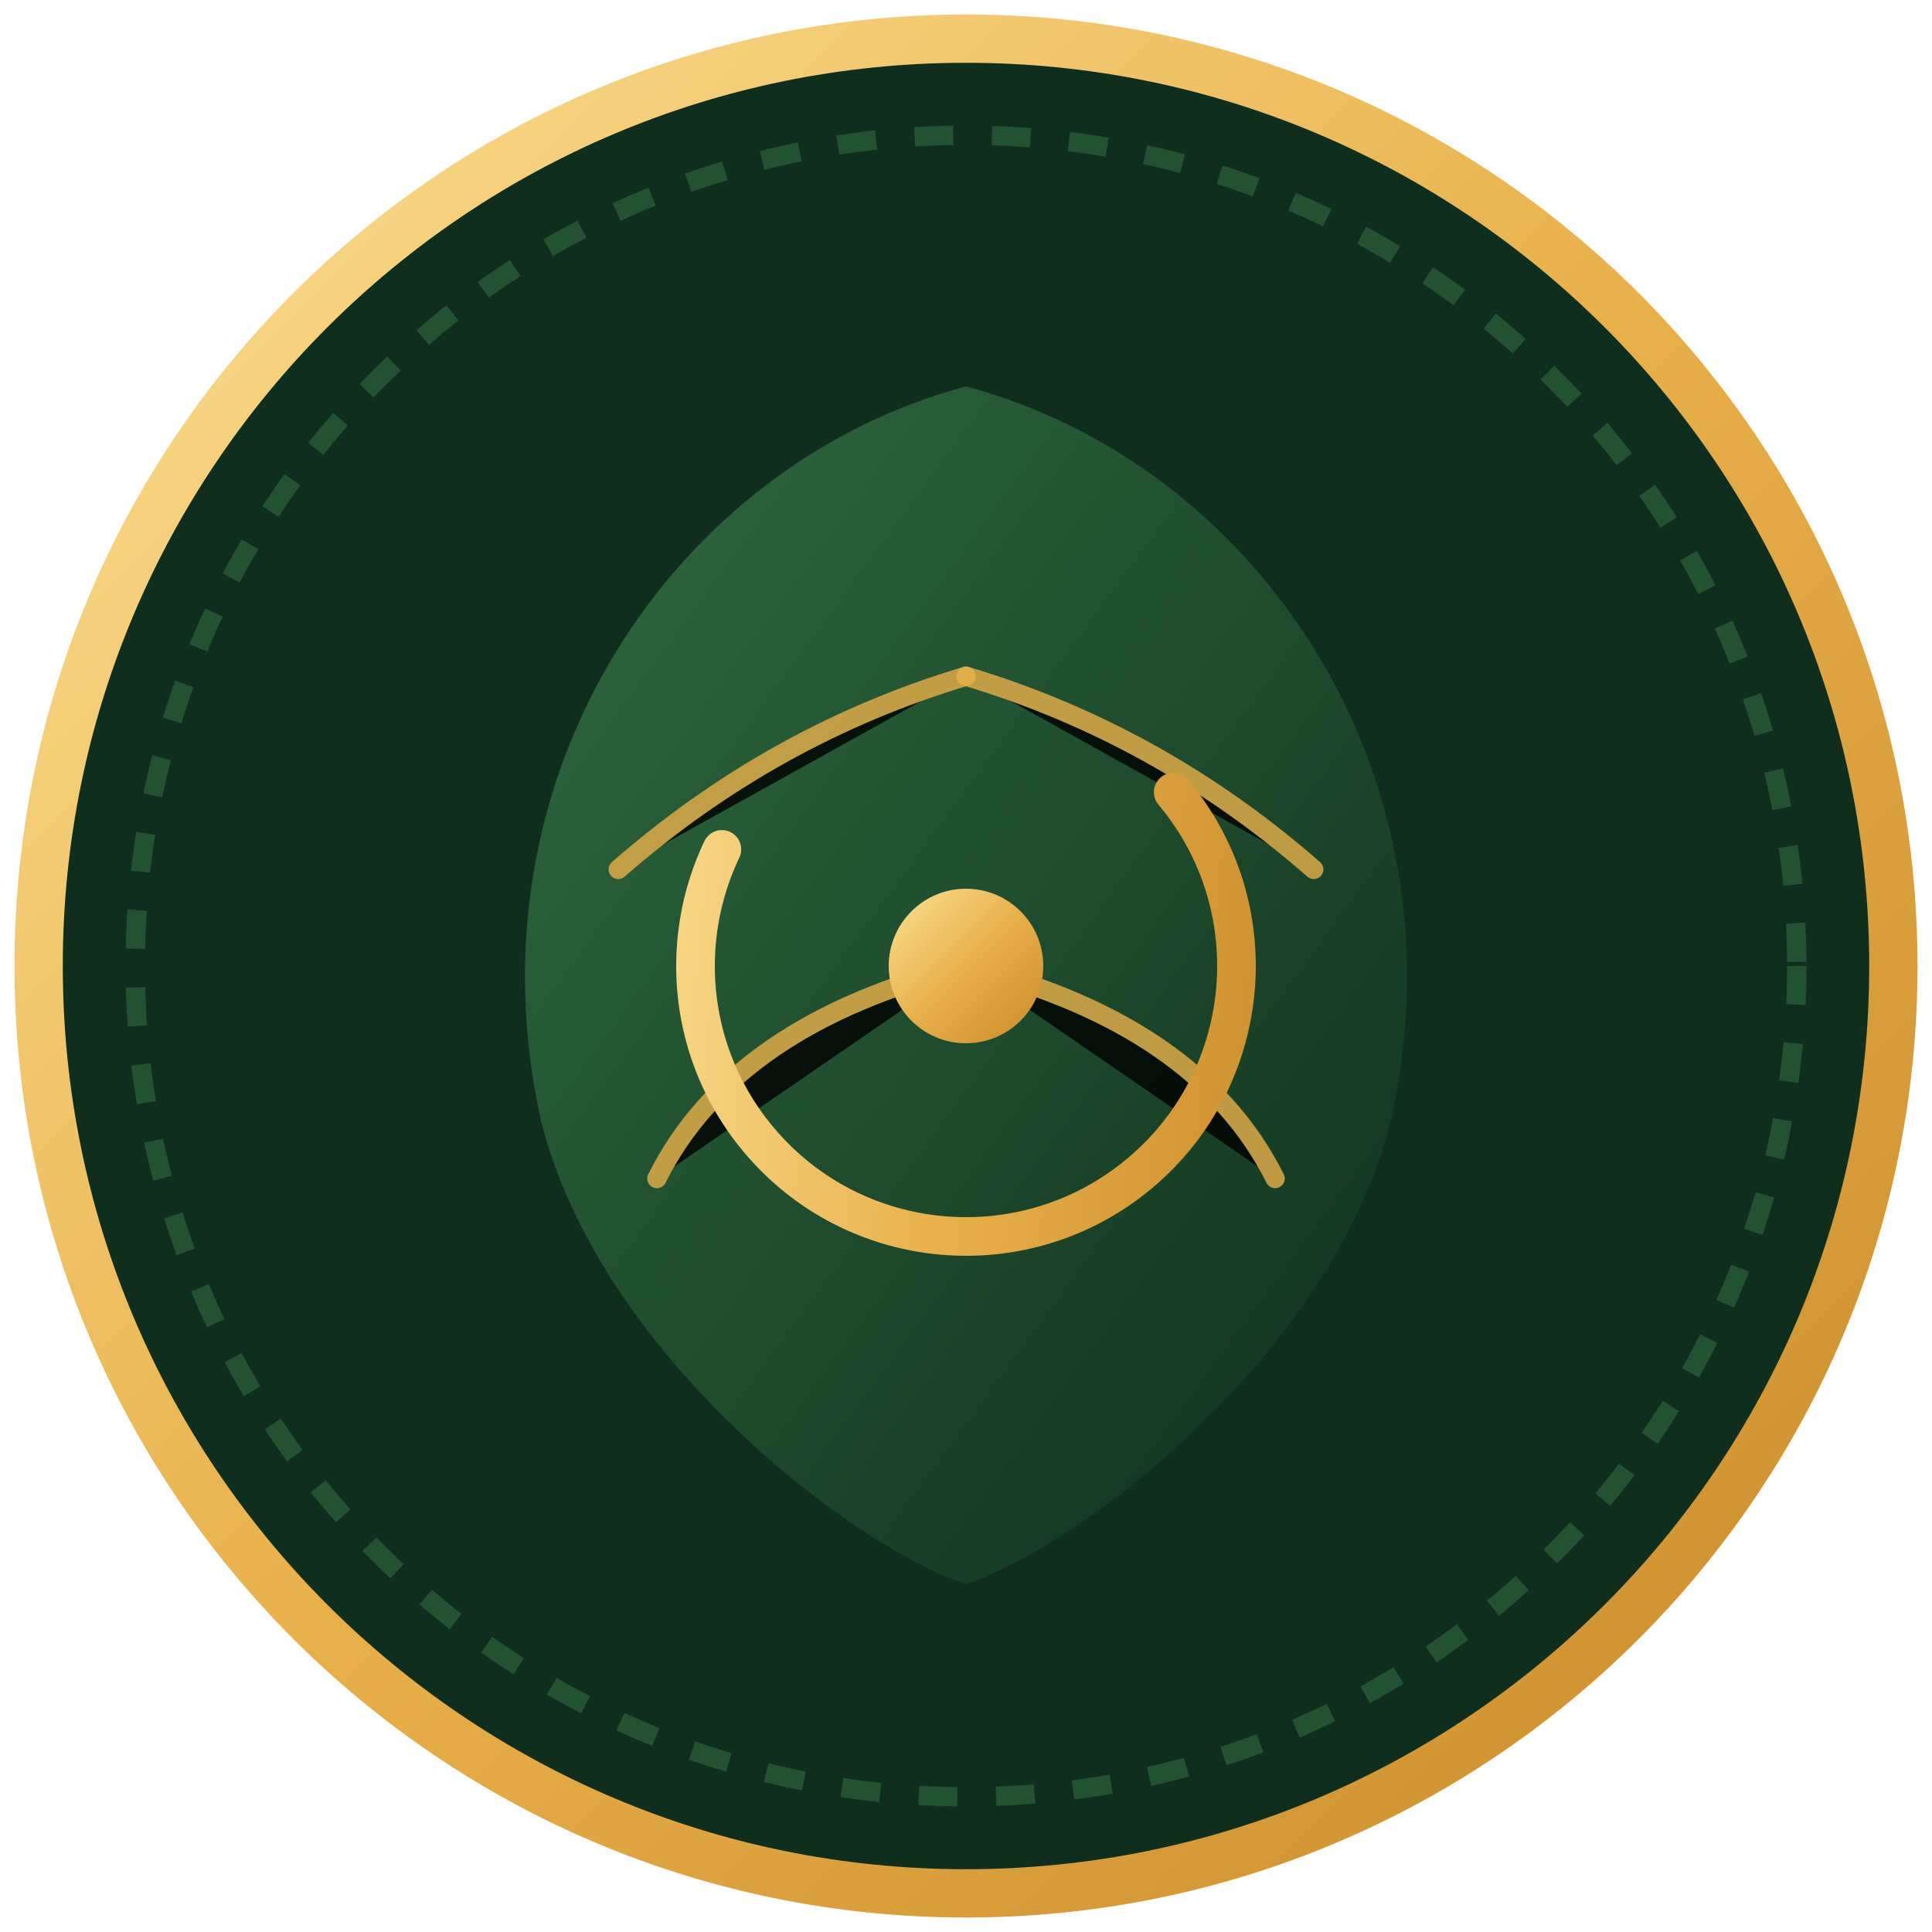
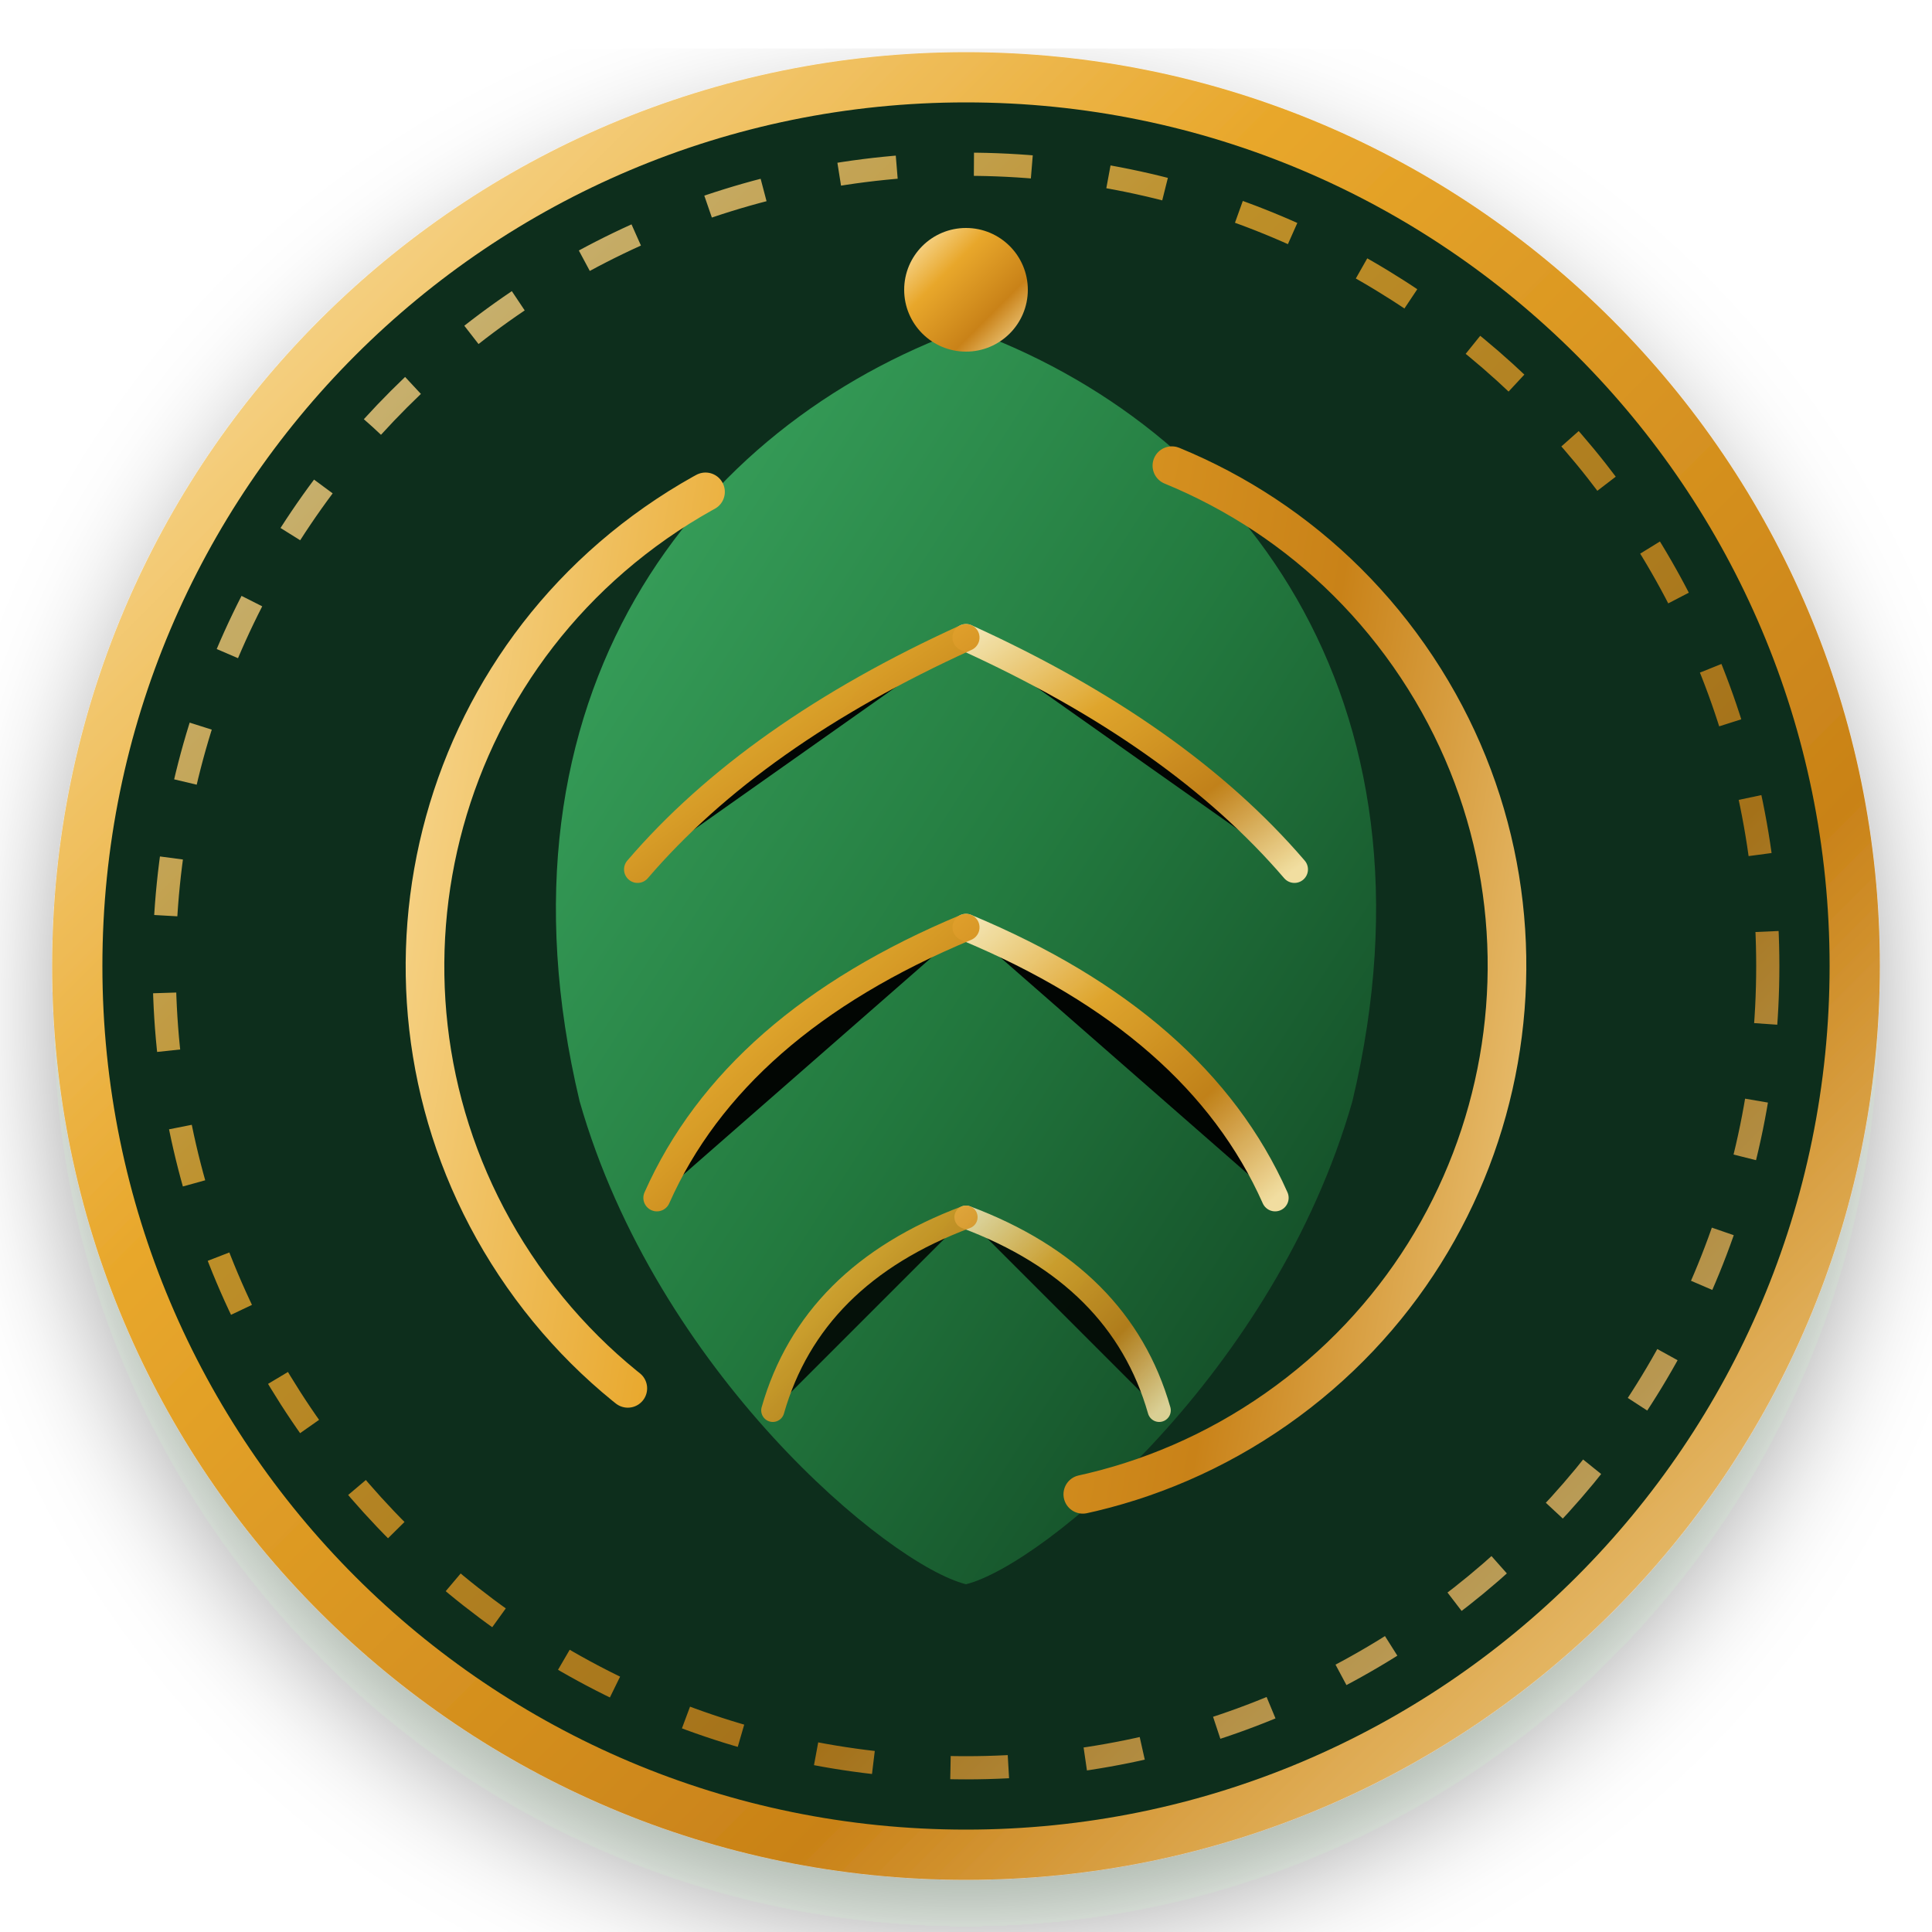
<svg xmlns="http://www.w3.org/2000/svg" viewBox="0 0 100 100">
  <defs>
-     <linearGradient id="leafGrad" x1="0%" y1="0%" x2="100%" y2="100%">
-       <stop offset="0%" stop-color="#2F6B3F" />
-       <stop offset="100%" stop-color="#0F2E1D" />
+     <linearGradient id="cauveryGold" x1="0%" y1="0%" x2="100%" y2="100%">
+       <stop offset="0%" stop-color="#FDEAB8" />
+       <stop offset="35%" stop-color="#E8A72B" />
+       <stop offset="70%" stop-color="#C98218" />
+       <stop offset="100%" stop-color="#FCE4A6" />
    </linearGradient>
-     <linearGradient id="goldGrad" x1="0%" y1="0%" x2="100%" y2="100%">
-       <stop offset="0%" stop-color="#FCE196" />
-       <stop offset="50%" stop-color="#E8B04B" />
-       <stop offset="100%" stop-color="#C98A2B" />
+     <linearGradient id="cauveryLeaf" x1="0%" y1="0%" x2="100%" y2="100%">
+       <stop offset="0%" stop-color="#3DAA62" />
+       <stop offset="50%" stop-color="#237A3F" />
+       <stop offset="100%" stop-color="#0E3D1F" />
    </linearGradient>
-     <filter id="shadow" x="-10%" y="-10%" width="120%" height="120%">
-       <feDropShadow dx="0" dy="2" stdDeviation="2" flood-color="#000" flood-opacity="0.3" />
+     <filter id="badgeShadow" x="-15%" y="-15%" width="130%" height="130%">
+       <feDropShadow dx="0" dy="2.5" stdDeviation="3" flood-color="#072010" flood-opacity="0.35" />
    </filter>
  </defs>
-   <circle cx="50" cy="50" r="48" fill="#0F2E1D" stroke="url(#goldGrad)" stroke-width="2.5" />
-   <circle cx="50" cy="50" r="43" fill="none" stroke="#2F6B3F" stroke-width="1" stroke-dasharray="2 2" opacity="0.6" />
-   <path d="M50 20 C 65 24, 76 40, 72 58 C 69 70, 56 80, 50 82 C 44 80, 31 70, 28 58 C 24 40, 35 24, 50 20 Z" fill="url(#leafGrad)" />
-   <path d="M50 22 Q 50 52 50 80" stroke="url(#goldGrad)" stroke-width="1.8" stroke-linecap="round" />
-   <path d="M50 35 Q 60 38 68 45" stroke="#E8B04B" stroke-width="1" stroke-linecap="round" opacity="0.8" />
-   <path d="M50 35 Q 40 38 32 45" stroke="#E8B04B" stroke-width="1" stroke-linecap="round" opacity="0.8" />
-   <path d="M50 50 Q 62 53 66 61" stroke="#E8B04B" stroke-width="1" stroke-linecap="round" opacity="0.8" />
-   <path d="M50 50 Q 38 53 34 61" stroke="#E8B04B" stroke-width="1" stroke-linecap="round" opacity="0.8" />
-   <circle cx="50" cy="50" r="14" fill="none" stroke="url(#goldGrad)" stroke-width="2" stroke-linecap="round" stroke-dasharray="60 30" transform="rotate(-40 50 50)" />
-   <circle cx="50" cy="50" r="4" fill="url(#goldGrad)" />
+   <circle cx="50" cy="50" r="46" fill="#0C2F1A" stroke="url(#cauveryGold)" stroke-width="2.6" filter="url(#badgeShadow)" />
+   <circle cx="50" cy="50" r="41.5" fill="none" stroke="url(#cauveryGold)" stroke-width="1.2" stroke-dasharray="3 4" opacity="0.8" />
+   <path d="M50 17 C64 22, 75 36, 70 57 C66 71, 54 81, 50 82 C46 81, 34 71, 30 57 C25 36, 36 22, 50 17 Z" fill="url(#cauveryLeaf)" />
+   <path d="M50 19 Q50 51 50 78" stroke="url(#cauveryGold)" stroke-width="2.2" stroke-linecap="round" />
+   <path d="M50 33 Q61 38 67 45" stroke="url(#cauveryGold)" stroke-width="1.4" stroke-linecap="round" opacity="0.95" />
+   <path d="M50 33 Q39 38 33 45" stroke="url(#cauveryGold)" stroke-width="1.4" stroke-linecap="round" opacity="0.95" />
+   <path d="M50 48 Q62 53 66 62" stroke="url(#cauveryGold)" stroke-width="1.4" stroke-linecap="round" opacity="0.95" />
+   <path d="M50 48 Q38 53 34 62" stroke="url(#cauveryGold)" stroke-width="1.4" stroke-linecap="round" opacity="0.95" />
+   <path d="M50 63 Q58 66 60 73" stroke="url(#cauveryGold)" stroke-width="1.2" stroke-linecap="round" opacity="0.85" />
+   <path d="M50 63 Q42 66 40 73" stroke="url(#cauveryGold)" stroke-width="1.2" stroke-linecap="round" opacity="0.85" />
+   <circle cx="50" cy="50" r="28" fill="none" stroke="url(#cauveryGold)" stroke-width="2" stroke-linecap="round" stroke-dasharray="55 25" transform="rotate(-35 50 50)" />
+   <circle cx="50" cy="15" r="3.2" fill="url(#cauveryGold)" />
</svg>
